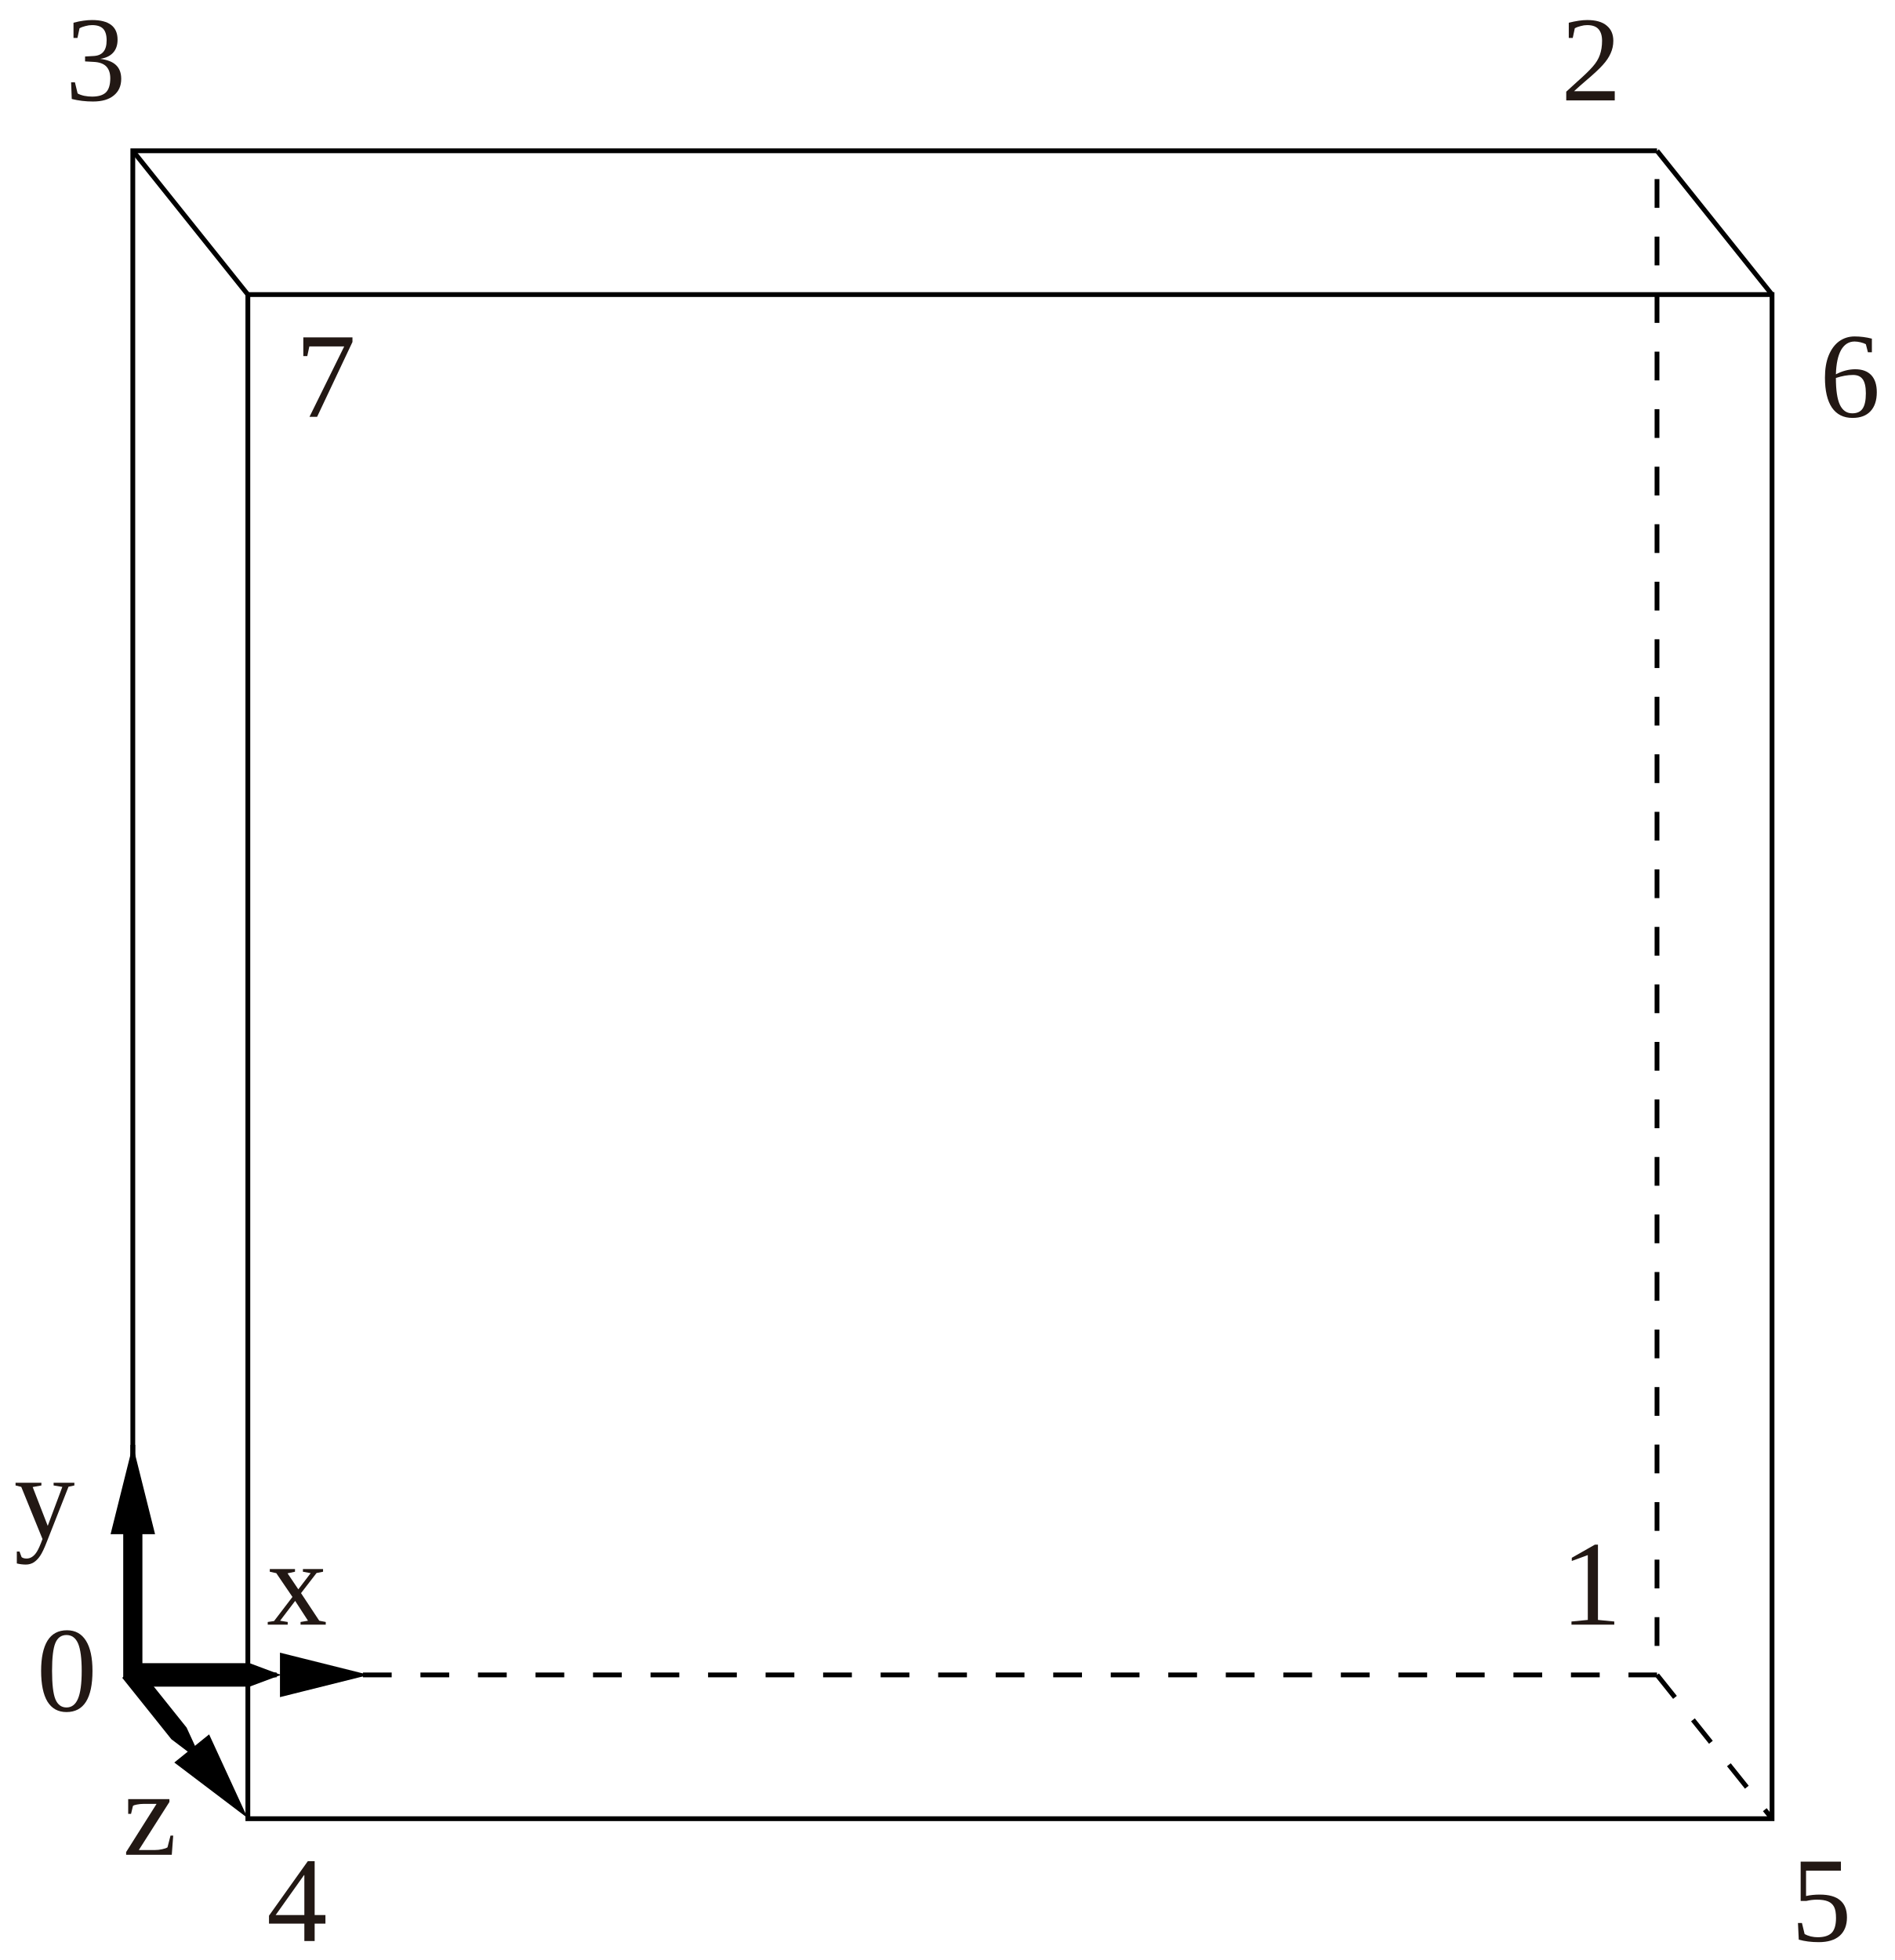
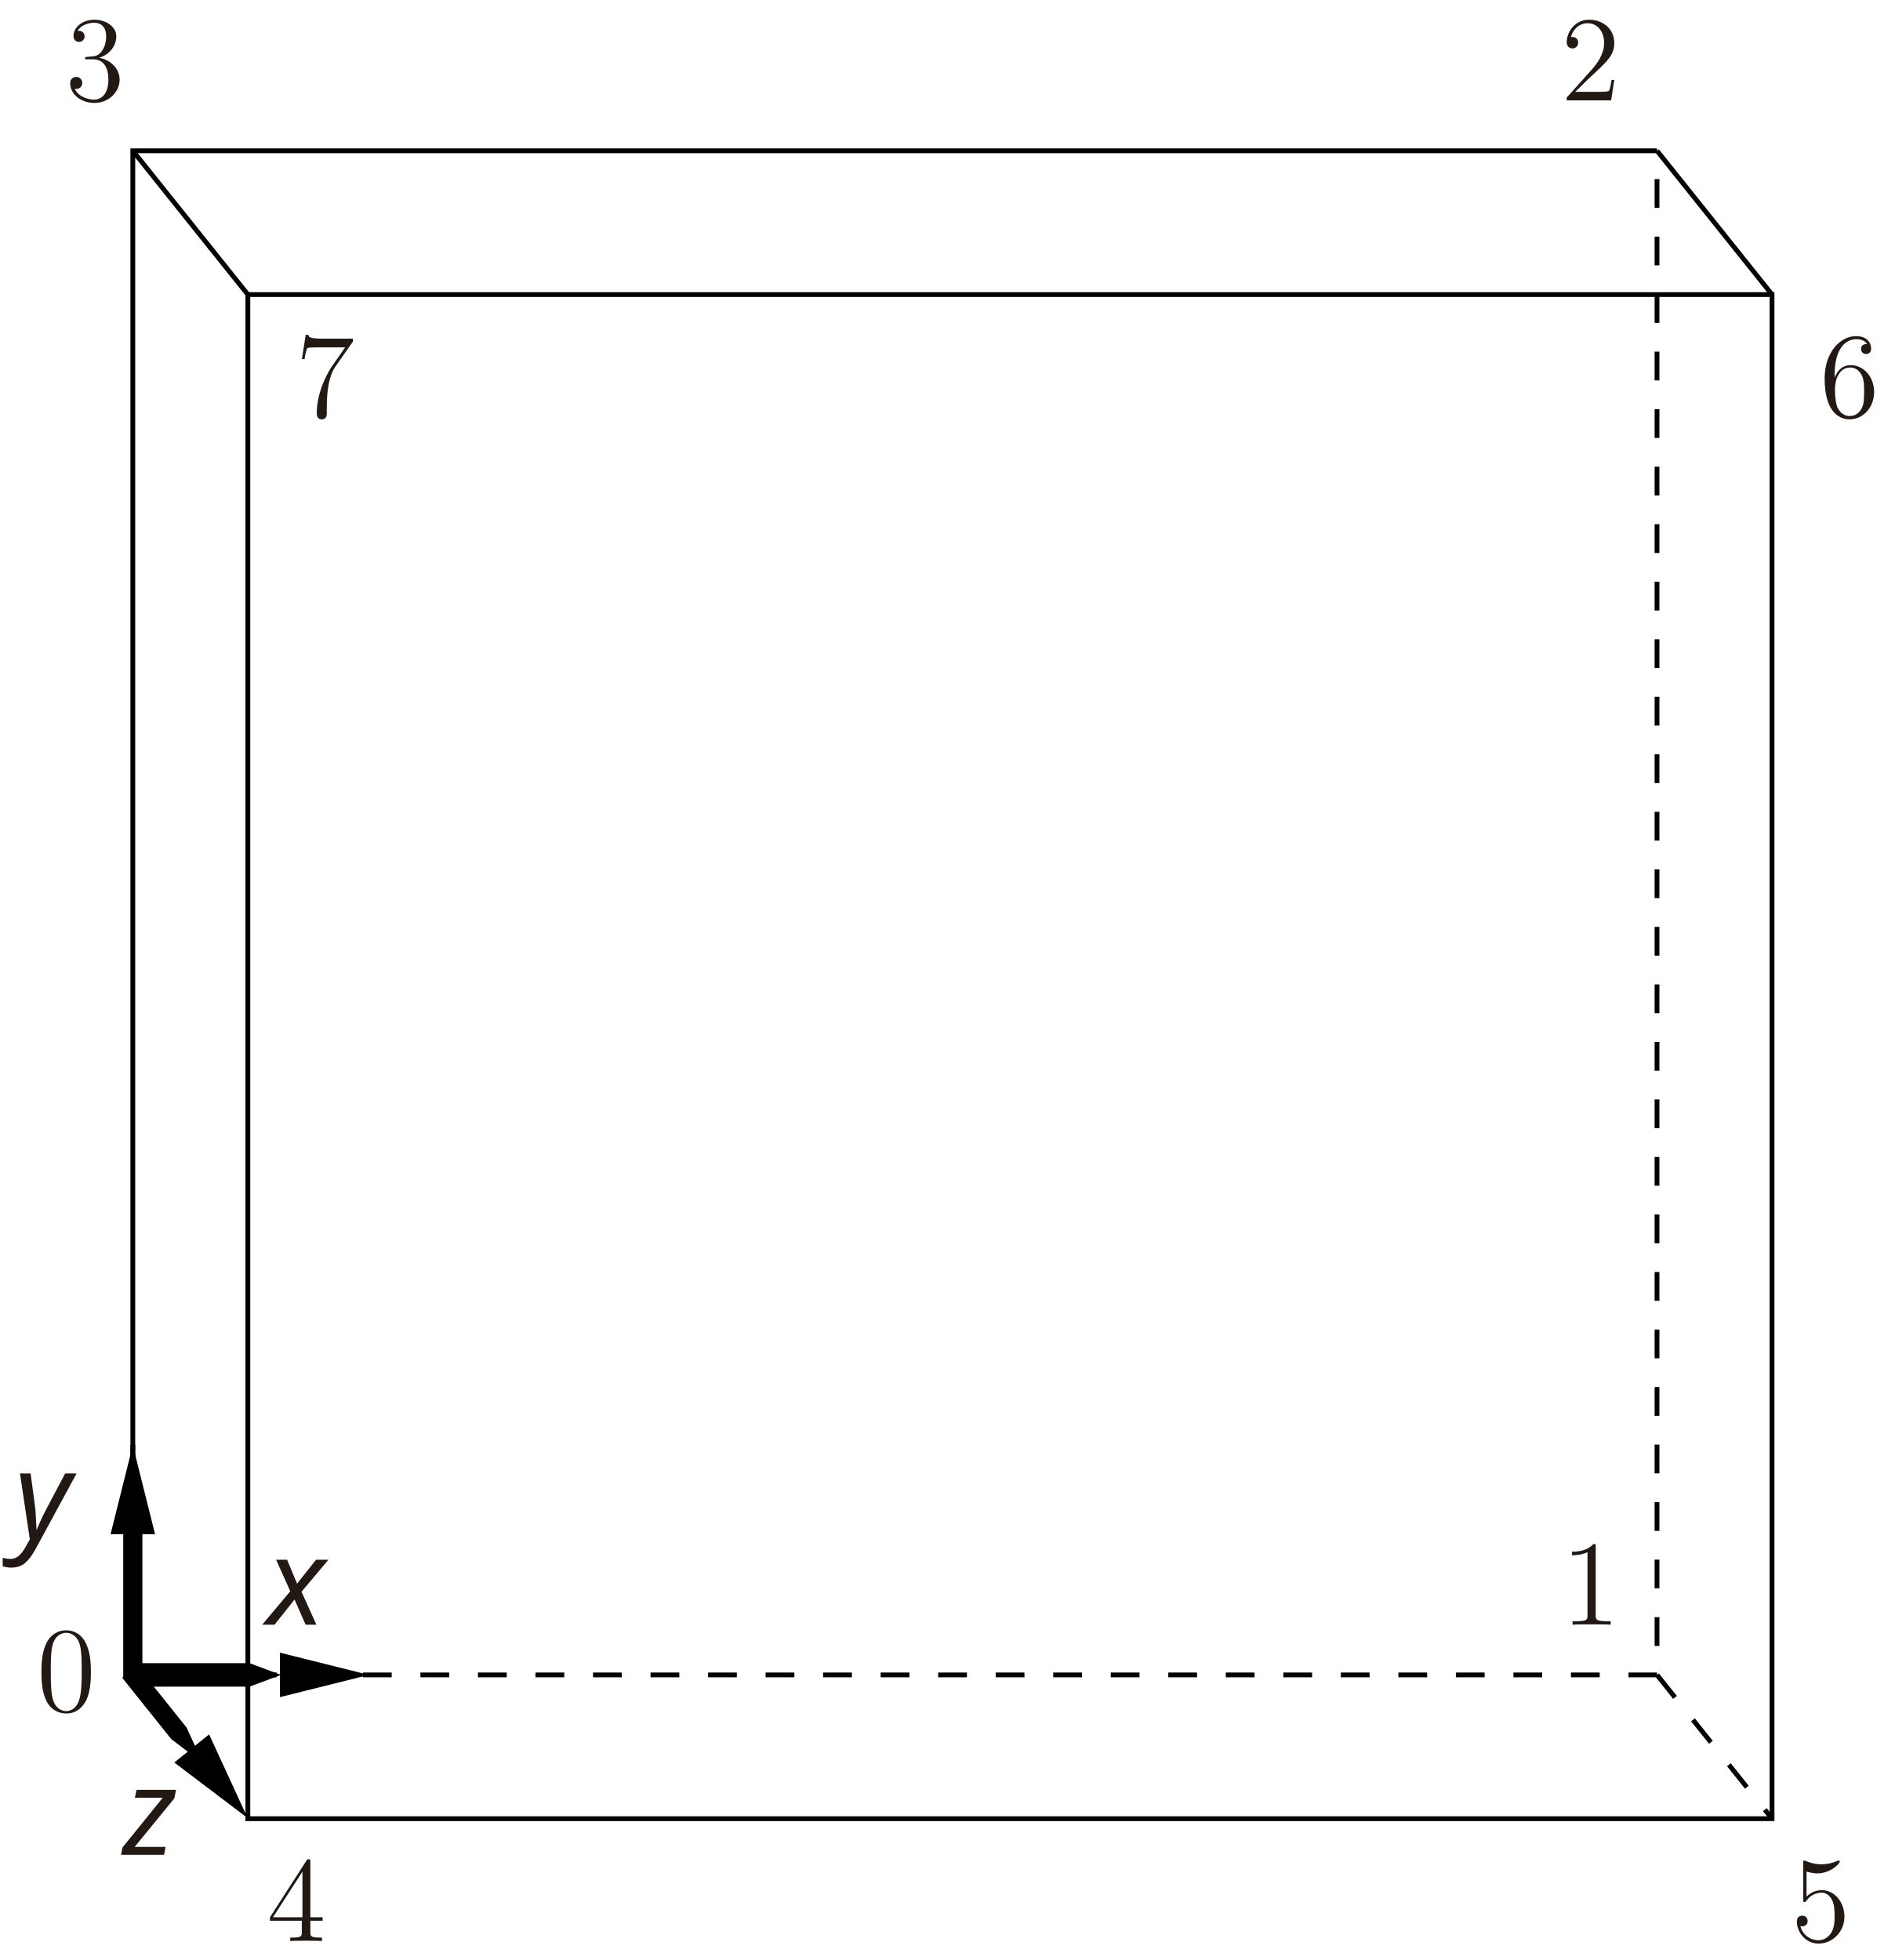
<svg xmlns="http://www.w3.org/2000/svg" id="svg3049" width="233.409" height="241.494" xml:space="preserve" version="1.0">
  <defs id="defs3052">
    <clipPath clipPathUnits="userSpaceOnUse" id="clipPath3072">
      <path d="M 0,0 L 179,0 L 179,191 L 0,191 L 0,0 z" id="path3074" />
    </clipPath>
    <clipPath clipPathUnits="userSpaceOnUse" id="clipPath3094">
      <path d="M 0,0 L 179,0 L 179,191 L 0,191 L 0,0 z M 35.949,24.348 L 35.949,28.127 L 26.438,28.127 L 33.997,26.236 L 26.438,24.348 L 35.949,24.348 z" clip-rule="evenodd" id="path3096" />
    </clipPath>
    <clipPath clipPathUnits="userSpaceOnUse" id="clipPath3104">
      <path d="M 0,0 L 179,0 L 179,191 L 0,191 L 0,0 z" id="path3106" />
    </clipPath>
    <clipPath clipPathUnits="userSpaceOnUse" id="clipPath3116">
      <path d="M 0,0 L 179,0 L 179,191 L 0,191 L 0,0 z M 22.092,10.174 L 25.052,12.566 L 19.131,20 L 22.407,12.883 L 16.171,17.607 L 22.092,10.174 z" clip-rule="evenodd" id="path3118" />
    </clipPath>
    <clipPath clipPathUnits="userSpaceOnUse" id="clipPath3126">
      <path d="M 0,0 L 179,0 L 179,191 L 0,191 L 0,0 z" id="path3128" />
    </clipPath>
    <clipPath clipPathUnits="userSpaceOnUse" id="clipPath3138">
      <path d="M 0,0 L 179,0 L 179,191 L 0,191 L 0,0 z M 13.588,49.857 L 9.809,49.857 L 9.809,40.346 L 11.698,47.904 L 13.588,40.346 L 13.588,49.857 z" clip-rule="evenodd" id="path3140" />
    </clipPath>
    <clipPath clipPathUnits="userSpaceOnUse" id="clipPath3148">
      <path d="M 0,0 L 179,0 L 179,191 L 0,191 L 0,0 z" id="path3150" />
    </clipPath>
  </defs>
  <g id="g3058" transform="matrix(1.25,0,0,-1.25,1.741106,239.163)">
    <g id="g3068">
      <g id="g3070" clip-path="url(#clipPath3072)">
        <path d="M 23.037,12.063 L 173.268,12.063 L 173.268,162.295 L 23.037,162.295 L 23.037,12.063 z" style="fill:none;stroke:#000000;stroke-width:0.472;stroke-linecap:butt;stroke-linejoin:miter;stroke-miterlimit:10;stroke-dasharray:none;stroke-opacity:1" id="path3076" />
        <path d="M 11.698,26.236 L 11.698,176.468 L 161.93,176.468" style="fill:none;stroke:#000000;stroke-width:0.472;stroke-linecap:butt;stroke-linejoin:miter;stroke-miterlimit:10;stroke-dasharray:none;stroke-opacity:1" id="path3078" />
        <path d="M 11.698,176.468 L 23.037,162.295" style="fill:none;stroke:#000000;stroke-width:0.472;stroke-linecap:butt;stroke-linejoin:miter;stroke-miterlimit:10;stroke-dasharray:none;stroke-opacity:1" id="path3080" />
        <path d="M 161.93,176.468 L 173.268,162.295" style="fill:none;stroke:#000000;stroke-width:0.472;stroke-linecap:butt;stroke-linejoin:miter;stroke-miterlimit:10;stroke-dasharray:none;stroke-opacity:1" id="path3082" />
        <path d="M 11.698,26.236 L 161.93,26.236 L 161.93,176.468" style="fill:none;stroke:#000000;stroke-width:0.472;stroke-linecap:butt;stroke-linejoin:miter;stroke-miterlimit:10;stroke-dasharray:2.835, 2.835;stroke-dashoffset:0;stroke-opacity:1" id="path3084" />
        <path d="M 161.93,26.236 L 173.268,12.063" style="fill:none;stroke:#000000;stroke-width:0.472;stroke-linecap:butt;stroke-linejoin:miter;stroke-miterlimit:10;stroke-dasharray:2.835, 2.835;stroke-dashoffset:0;stroke-opacity:1" id="path3086" />
        <path d="M 11.698,26.236 L 11.698,48.914" style="fill:none;stroke:#000000;stroke-width:0.472;stroke-linecap:butt;stroke-linejoin:miter;stroke-miterlimit:10;stroke-dasharray:none;stroke-opacity:1" id="path3088" />
      </g>
    </g>
    <g id="g3090" transform="matrix(0.6690652,0,0,1,3.558542,0)" style="stroke:#000000;stroke-opacity:1;fill:none">
      <g id="g3092" clip-path="url(#clipPath3094)" style="stroke:#000000;stroke-opacity:1;fill:none">
        <path d="M 11.698,26.236 L 35.005,26.236" style="fill:none;stroke:#000000;stroke-width:2.311;stroke-linecap:butt;stroke-linejoin:miter;stroke-miterlimit:10;stroke-dasharray:none;stroke-opacity:1" id="path3098" />
      </g>
    </g>
    <g id="g3100">
      <g id="g3102" clip-path="url(#clipPath3104)">
        <path d="M 26.438,24.348 L 33.997,26.236 L 26.438,28.127 L 26.438,24.348 z" style="fill:#000000;fill-opacity:1;fill-rule:evenodd;stroke:none" id="path3108" />
        <path d="M 26.438,24.348 L 33.997,26.236 L 26.438,28.127 L 26.438,24.348 z" style="fill:none;stroke:#000000;stroke-width:0.472;stroke-linecap:butt;stroke-linejoin:miter;stroke-miterlimit:10;stroke-dasharray:none;stroke-opacity:1" id="path3110" />
      </g>
    </g>
    <g id="g3112" transform="matrix(0.6745045,0,0,0.6745045,3.500053,8.847293)" style="stroke:#000000;stroke-opacity:1;fill:none">
      <g id="g3114" clip-path="url(#clipPath3116)" style="stroke:#000000;stroke-opacity:1;fill:none">
        <path d="M 11.698,26.236 L 23.037,12.063" style="fill:none;stroke:#000000;stroke-width:2.802;stroke-linecap:butt;stroke-linejoin:miter;stroke-miterlimit:10;stroke-dasharray:none;stroke-opacity:1" id="path3120" />
      </g>
    </g>
    <g id="g3122">
      <g id="g3124" clip-path="url(#clipPath3126)">
        <path d="M 16.171,17.607 L 22.407,12.883 L 19.131,20 L 16.171,17.607 z" style="fill:#000000;fill-opacity:1;fill-rule:evenodd;stroke:none" id="path3130" />
        <path d="M 16.171,17.607 L 22.407,12.883 L 19.131,20 L 16.171,17.607 z" style="fill:none;stroke:#000000;stroke-width:0.472;stroke-linecap:butt;stroke-linejoin:miter;stroke-miterlimit:10;stroke-dasharray:none;stroke-opacity:1" id="path3132" />
      </g>
    </g>
    <g id="g3134" style="stroke:#000000;stroke-opacity:1;fill:none">
      <g id="g3136" clip-path="url(#clipPath3138)" style="stroke:#000000;stroke-opacity:1;fill:none">
        <path d="M 11.698,25.949 L 11.698,41.751" style="fill:none;stroke:#000000;stroke-width:1.89;stroke-linecap:butt;stroke-linejoin:miter;stroke-miterlimit:10;stroke-dasharray:none;stroke-opacity:1" id="path3142" />
      </g>
    </g>
    <g id="g3144">
      <g id="g3146" clip-path="url(#clipPath3148)">
        <path d="M 13.588,40.346 L 11.698,47.904 L 9.809,40.346 L 13.588,40.346 z" style="fill:#000000;fill-opacity:1;fill-rule:evenodd;stroke:none" id="path3152" />
        <path d="M 13.588,40.346 L 11.698,47.904 L 9.809,40.346 L 13.588,40.346 z" style="fill:none;stroke:#000000;stroke-width:0.472;stroke-linecap:butt;stroke-linejoin:miter;stroke-miterlimit:10;stroke-dasharray:none;stroke-opacity:1" id="path3154" />
      </g>
    </g>
-     <text transform="scale(1,-1)" id="text3156" x="152.455" y="-181.432">
-       <tspan style="font-size:11.955px;font-variant:normal;font-weight:normal;font-stretch:normal;writing-mode:lr-tb;fill:#221814;fill-opacity:1;fill-rule:nonzero;stroke:none;font-family:cmr 12;-inkscape-font-specification:cmr12" x="152.455" y="-181.432" id="tspan3158">2</tspan>
+     <text transform="scale(1,-1)" id="text3156" x="152.455" y="-181.432" style="-inkscape-font-specification:LMRoman12;font-family:LMRoman12;font-weight:normal;font-style:normal;font-stretch:normal;font-variant:normal;font-size:11.955px;text-anchor:start;text-align:start;writing-mode:lr;line-height:125%">
+       <tspan style="font-size:11.955px;font-variant:normal;font-weight:normal;font-stretch:normal;writing-mode:lr;fill:#221814;fill-opacity:1;fill-rule:nonzero;stroke:none;font-family:LMRoman12;-inkscape-font-specification:LMRoman12;font-style:normal;text-anchor:start;text-align:start;line-height:125%" x="152.455" y="-181.432" id="tspan3158">2</tspan>
    </text>
-     <text transform="scale(1,-1)" id="text3160" x="5.041" y="-181.432">
-       <tspan style="font-size:11.955px;font-variant:normal;font-weight:normal;font-stretch:normal;writing-mode:lr-tb;fill:#221814;fill-opacity:1;fill-rule:nonzero;stroke:none;font-family:cmr 12;-inkscape-font-specification:cmr12" x="5.041" y="-181.432" id="tspan3162">3</tspan>
+     <text transform="scale(1,-1)" id="text3160" x="5.041" y="-181.432" style="-inkscape-font-specification:LMRoman12;font-family:LMRoman12;font-weight:normal;font-style:normal;font-stretch:normal;font-variant:normal;font-size:11.955px;text-anchor:start;text-align:start;writing-mode:lr;line-height:125%">
+       <tspan style="font-size:11.955px;font-variant:normal;font-weight:normal;font-stretch:normal;writing-mode:lr;fill:#221814;fill-opacity:1;fill-rule:nonzero;stroke:none;font-family:LMRoman12;-inkscape-font-specification:LMRoman12;font-style:normal;text-anchor:start;text-align:start;line-height:125%" x="5.041" y="-181.432" id="tspan3162">3</tspan>
    </text>
-     <text transform="scale(1,-1)" id="text3164" x="175.135" y="-0.001">
-       <tspan style="font-size:11.955px;font-variant:normal;font-weight:normal;font-stretch:normal;writing-mode:lr-tb;fill:#221814;fill-opacity:1;fill-rule:nonzero;stroke:none;font-family:cmr 12;-inkscape-font-specification:cmr12" x="175.135" y="-0.001" id="tspan3166">5</tspan>
+     <text transform="scale(1,-1)" id="text3164" x="175.135" y="-0.001" style="-inkscape-font-specification:LMRoman12;font-family:LMRoman12;font-weight:normal;font-style:normal;font-stretch:normal;font-variant:normal;font-size:11.955px;text-anchor:start;text-align:start;writing-mode:lr;line-height:125%">
+       <tspan style="font-size:11.955px;font-variant:normal;font-weight:normal;font-stretch:normal;writing-mode:lr;fill:#221814;fill-opacity:1;fill-rule:nonzero;stroke:none;font-family:LMRoman12;-inkscape-font-specification:LMRoman12;font-style:normal;text-anchor:start;text-align:start;line-height:125%" x="175.135" y="-0.001" id="tspan3166">5</tspan>
    </text>
-     <text transform="scale(1,-1)" id="text3168" x="24.886" y="-0.001">
-       <tspan style="font-size:11.955px;font-variant:normal;font-weight:normal;font-stretch:normal;writing-mode:lr-tb;fill:#221814;fill-opacity:1;fill-rule:nonzero;stroke:none;font-family:cmr 12;-inkscape-font-specification:cmr12" x="24.886" y="-0.001" id="tspan3170">4</tspan>
+     <text transform="scale(1,-1)" id="text3168" x="24.886" y="-0.001" style="-inkscape-font-specification:LMRoman12;font-family:LMRoman12;font-weight:normal;font-style:normal;font-stretch:normal;font-variant:normal;font-size:11.955px;text-anchor:start;text-align:start;writing-mode:lr;line-height:125%">
+       <tspan style="font-size:11.955px;font-variant:normal;font-weight:normal;font-stretch:normal;writing-mode:lr;fill:#221814;fill-opacity:1;fill-rule:nonzero;stroke:none;font-family:LMRoman12;-inkscape-font-specification:LMRoman12;font-style:normal;text-anchor:start;text-align:start;line-height:125%" x="24.886" y="-0.001" id="tspan3170">4</tspan>
    </text>
-     <text transform="scale(1,-1)" id="text3172" x="177.97" y="-150.247">
-       <tspan style="font-size:11.955px;font-variant:normal;font-weight:normal;font-stretch:normal;writing-mode:lr-tb;fill:#221814;fill-opacity:1;fill-rule:nonzero;stroke:none;font-family:cmr 12;-inkscape-font-specification:cmr12" x="177.97" y="-150.247" id="tspan3174">6</tspan>
+     <text transform="scale(1,-1)" id="text3172" x="177.97" y="-150.247" style="-inkscape-font-specification:LMRoman12;font-family:LMRoman12;font-weight:normal;font-style:normal;font-stretch:normal;font-variant:normal;font-size:11.955px;text-anchor:start;text-align:start;writing-mode:lr;line-height:125%">
+       <tspan style="font-size:11.955px;font-variant:normal;font-weight:normal;font-stretch:normal;writing-mode:lr;fill:#221814;fill-opacity:1;fill-rule:nonzero;stroke:none;font-family:LMRoman12;-inkscape-font-specification:LMRoman12;font-style:normal;text-anchor:start;text-align:start;line-height:125%" x="177.97" y="-150.247" id="tspan3174">6</tspan>
    </text>
-     <text transform="scale(1,-1)" id="text3176" x="27.721" y="-150.247">
-       <tspan style="font-size:11.955px;font-variant:normal;font-weight:normal;font-stretch:normal;writing-mode:lr-tb;fill:#221814;fill-opacity:1;fill-rule:nonzero;stroke:none;font-family:cmr 12;-inkscape-font-specification:cmr12" x="27.721" y="-150.247" id="tspan3178">7</tspan>
+     <text transform="scale(1,-1)" id="text3176" x="27.721" y="-150.247" style="-inkscape-font-specification:LMRoman12;font-family:LMRoman12;font-weight:normal;font-style:normal;font-stretch:normal;font-variant:normal;font-size:11.955px;text-anchor:start;text-align:start;writing-mode:lr;line-height:125%">
+       <tspan style="font-size:11.955px;font-variant:normal;font-weight:normal;font-stretch:normal;writing-mode:lr;fill:#221814;fill-opacity:1;fill-rule:nonzero;stroke:none;font-family:LMRoman12;-inkscape-font-specification:LMRoman12;font-style:normal;text-anchor:start;text-align:start;line-height:125%" x="27.721" y="-150.247" id="tspan3178">7</tspan>
    </text>
-     <text transform="scale(1,-1)" id="text3180" x="2.206" y="-22.681">
-       <tspan style="font-size:11.955px;font-variant:normal;font-weight:normal;font-stretch:normal;writing-mode:lr-tb;fill:#221814;fill-opacity:1;fill-rule:nonzero;stroke:none;font-family:cmr 12;-inkscape-font-specification:cmr12" x="2.206" y="-22.681" id="tspan3182">0</tspan>
+     <text transform="scale(1,-1)" id="text3180" x="2.206" y="-22.681" style="-inkscape-font-specification:LMRoman12;font-family:LMRoman12;font-weight:normal;font-style:normal;font-stretch:normal;font-variant:normal;font-size:11.955px;text-anchor:start;text-align:start;writing-mode:lr;line-height:125%">
+       <tspan style="font-size:11.955px;font-variant:normal;font-weight:normal;font-stretch:normal;writing-mode:lr;fill:#221814;fill-opacity:1;fill-rule:nonzero;stroke:none;font-family:LMRoman12;-inkscape-font-specification:LMRoman12;font-style:normal;text-anchor:start;text-align:start;line-height:125%" x="2.206" y="-22.681" id="tspan3182">0</tspan>
    </text>
-     <text transform="scale(1,-1)" id="text3184" x="10.71" y="-8.505">
-       <tspan style="font-size:11.955px;font-variant:normal;font-weight:normal;font-stretch:normal;writing-mode:lr-tb;fill:#221814;fill-opacity:1;fill-rule:nonzero;stroke:none;font-family:cmmi 12;-inkscape-font-specification:cmmi12" x="10.71" y="-8.505" id="tspan3186">z</tspan>
+     <text transform="scale(1,-1)" id="text3184" x="10.71" y="-8.505" style="-inkscape-font-specification:LMMathItalic12 Italic;font-family:LMMathItalic12;font-weight:normal;font-style:italic;font-stretch:normal;font-variant:normal;font-size:11.955px;text-anchor:start;text-align:start;writing-mode:lr;line-height:125%">
+       <tspan style="font-size:11.955px;font-variant:normal;font-weight:normal;font-stretch:normal;writing-mode:lr;fill:#221814;fill-opacity:1;fill-rule:nonzero;stroke:none;font-family:LMMathItalic12;-inkscape-font-specification:LMMathItalic12 Italic;font-style:italic;text-anchor:start;text-align:start;line-height:125%" x="10.71" y="-8.505" id="tspan3186">z</tspan>
    </text>
-     <text transform="scale(1,-1)" id="text3188" x="24.886" y="-31.185">
-       <tspan style="font-size:11.955px;font-variant:normal;font-weight:normal;font-stretch:normal;writing-mode:lr-tb;fill:#221814;fill-opacity:1;fill-rule:nonzero;stroke:none;font-family:cmmi 12;-inkscape-font-specification:cmmi12" x="24.886" y="-31.185" id="tspan3190">x</tspan>
+     <text transform="scale(1,-1)" id="text3188" x="24.886" y="-31.185" style="-inkscape-font-specification:LMMathItalic12 Italic;font-family:LMMathItalic12;font-weight:normal;font-style:italic;font-stretch:normal;font-variant:normal;font-size:11.955px;text-anchor:start;text-align:start;writing-mode:lr;line-height:125%">
+       <tspan style="font-size:11.955px;font-variant:normal;font-weight:normal;font-stretch:normal;writing-mode:lr;fill:#221814;fill-opacity:1;fill-rule:nonzero;stroke:none;font-family:LMMathItalic12;-inkscape-font-specification:LMMathItalic12 Italic;font-style:italic;text-anchor:start;text-align:start;line-height:125%" x="24.886" y="-31.185" id="tspan3190">x</tspan>
    </text>
-     <text transform="scale(1,-1)" id="text3192" x="152.452" y="-31.185">
-       <tspan style="font-size:11.955px;font-variant:normal;font-weight:normal;font-stretch:normal;writing-mode:lr-tb;fill:#221814;fill-opacity:1;fill-rule:nonzero;stroke:none;font-family:cmr 12;-inkscape-font-specification:cmr12" x="152.452" y="-31.185" id="tspan3194">1</tspan>
+     <text transform="scale(1,-1)" id="text3192" x="152.452" y="-31.185" style="-inkscape-font-specification:LMRoman12;font-family:LMRoman12;font-weight:normal;font-style:normal;font-stretch:normal;font-variant:normal;font-size:11.955px;text-anchor:start;text-align:start;writing-mode:lr;line-height:125%">
+       <tspan style="font-size:11.955px;font-variant:normal;font-weight:normal;font-stretch:normal;writing-mode:lr;fill:#221814;fill-opacity:1;fill-rule:nonzero;stroke:none;font-family:LMRoman12;-inkscape-font-specification:LMRoman12;font-style:normal;text-anchor:start;text-align:start;line-height:125%" x="152.452" y="-31.185" id="tspan3194">1</tspan>
    </text>
-     <text transform="scale(1,-1)" id="text3196" x="0.001" y="-39.69">
-       <tspan style="font-size:11.955px;font-variant:normal;font-weight:normal;font-stretch:normal;writing-mode:lr-tb;fill:#221814;fill-opacity:1;fill-rule:nonzero;stroke:none;font-family:cmmi 12;-inkscape-font-specification:cmmi12" x="0.001" y="-39.69" id="tspan3198">y</tspan>
+     <text transform="scale(1,-1)" id="text3196" x="0.001" y="-39.69" style="-inkscape-font-specification:LMMathItalic12 Italic;font-family:LMMathItalic12;font-weight:normal;font-style:italic;font-stretch:normal;font-variant:normal;font-size:11.955px;text-anchor:start;text-align:start;writing-mode:lr;line-height:125%">
+       <tspan style="font-size:11.955px;font-variant:normal;font-weight:normal;font-stretch:normal;writing-mode:lr;fill:#221814;fill-opacity:1;fill-rule:nonzero;stroke:none;font-family:LMMathItalic12;-inkscape-font-specification:LMMathItalic12 Italic;font-style:italic;text-anchor:start;text-align:start;line-height:125%" x="0.001" y="-39.69" id="tspan3198">y</tspan>
    </text>
  </g>
</svg>
